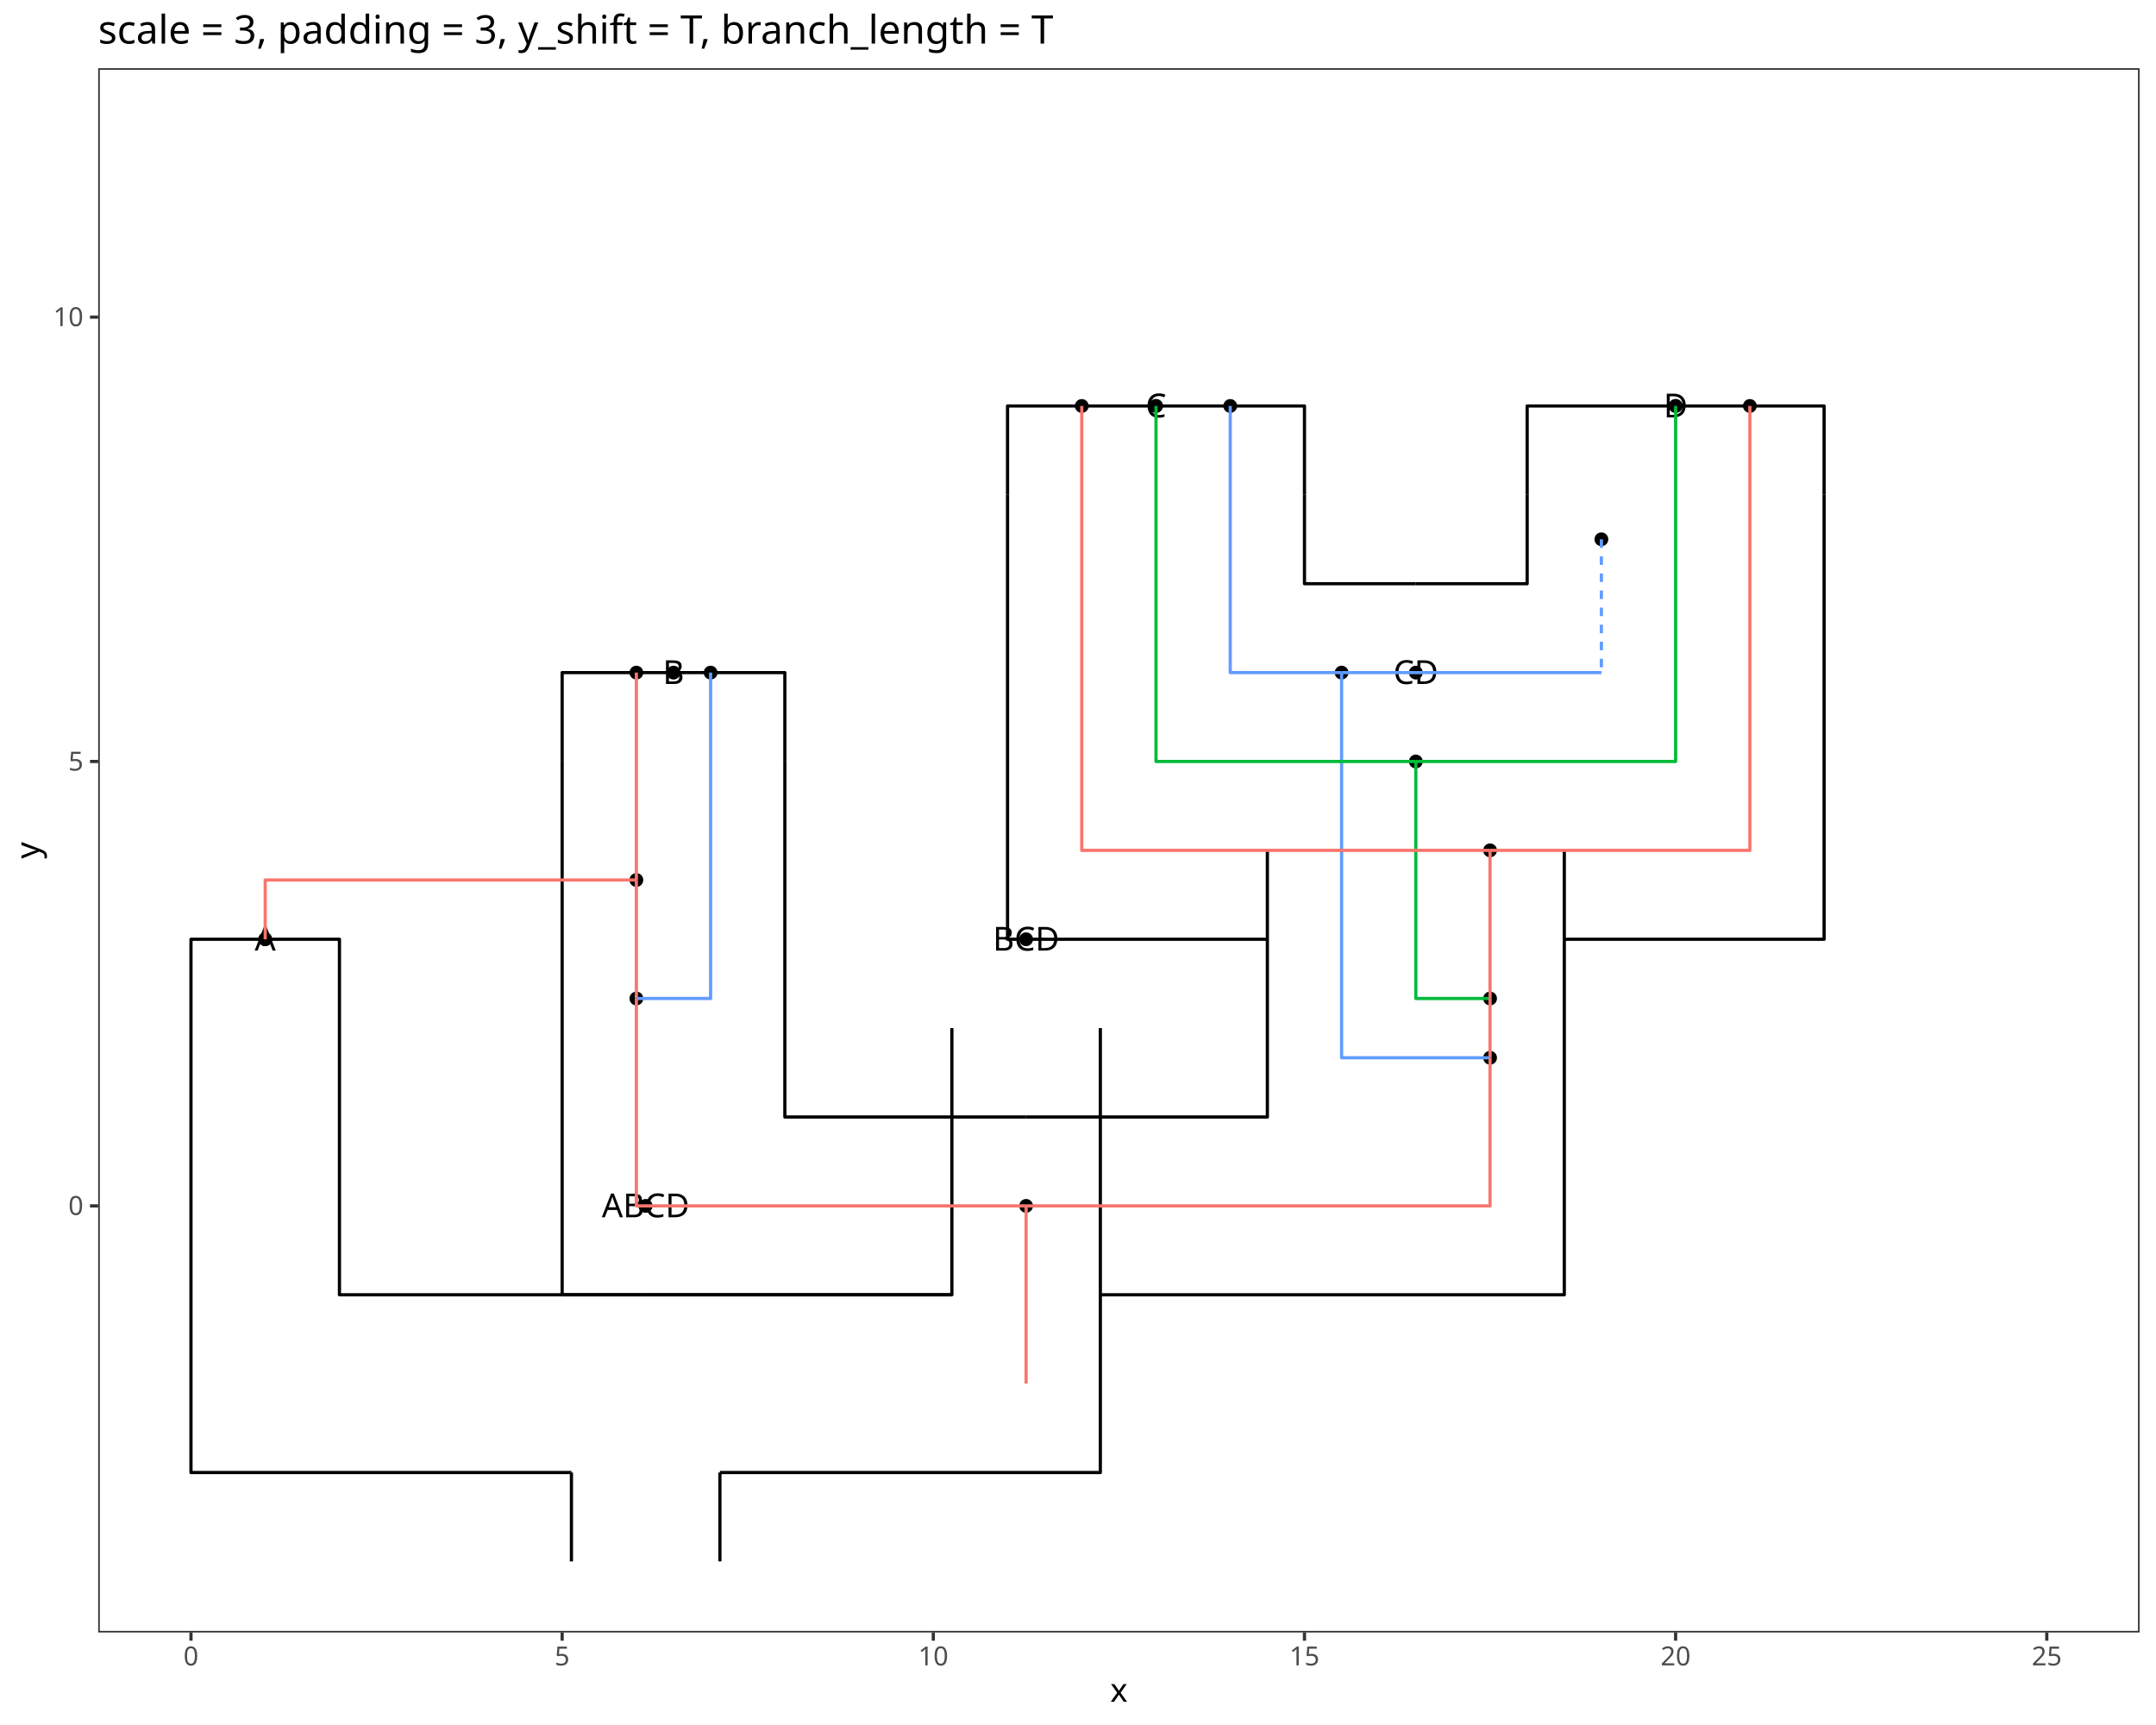
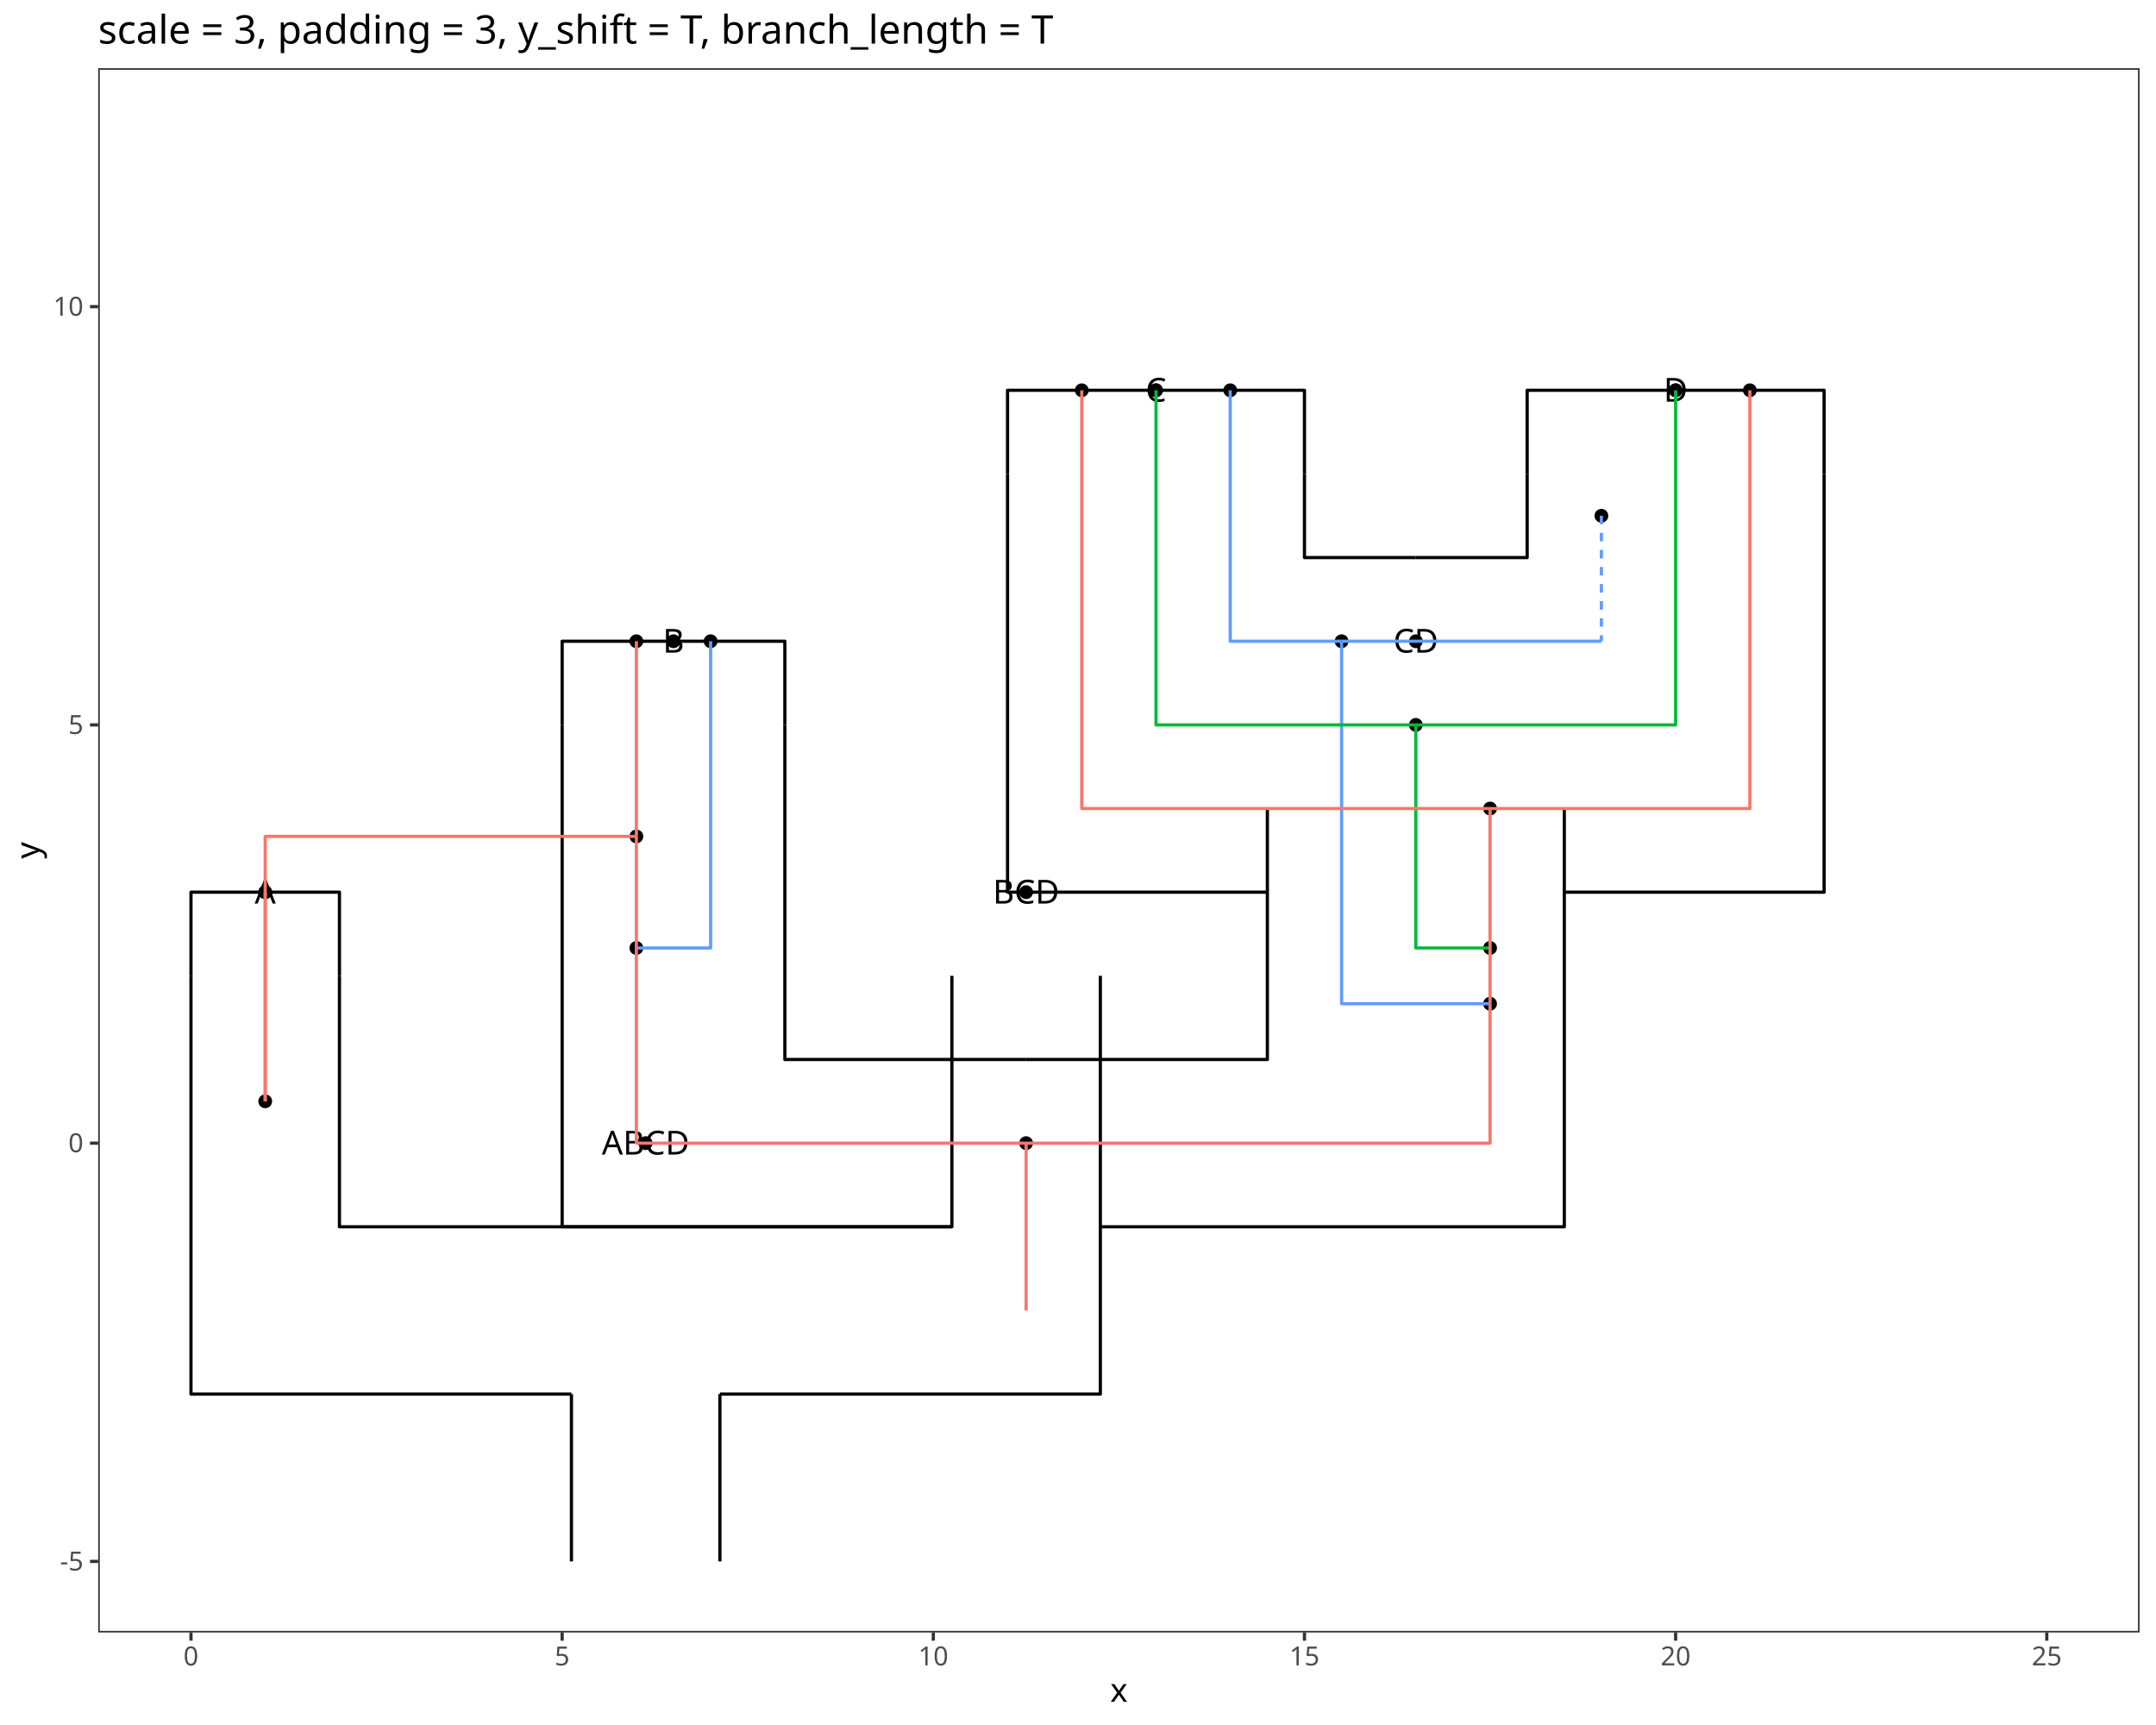
<svg xmlns="http://www.w3.org/2000/svg" class="svglite" data-engine-version="2.0" width="720.00pt" height="576.00pt" viewBox="0 0 720.00 576.00">
  <defs>
    <style type="text/css">
    .svglite line, .svglite polyline, .svglite polygon, .svglite path, .svglite rect, .svglite circle {
      fill: none;
      stroke: #000000;
      stroke-linecap: round;
      stroke-linejoin: round;
      stroke-miterlimit: 10.00;
    }
  </style>
  </defs>
  <rect width="100%" height="100%" style="stroke: none; fill: #FFFFFF;" />
  <defs>
    <clipPath id="cpMC4wMHw3MjAuMDB8MC4wMHw1NzYuMDA=">
      <rect x="0.00" y="0.00" width="720.00" height="576.00" />
    </clipPath>
  </defs>
  <g clip-path="url(#cpMC4wMHw3MjAuMDB8MC4wMHw1NzYuMDA=)">
    <rect x="0.00" y="0.00" width="720.00" height="576.00" style="stroke-width: 1.07; stroke: #FFFFFF; fill: #FFFFFF;" />
  </g>
  <defs>
    <clipPath id="cpMzIuNzl8NzE0LjUyfDIyLjc4fDU0NS4xMQ==">
      <rect x="32.79" y="22.78" width="681.73" height="522.33" />
    </clipPath>
  </defs>
  <g clip-path="url(#cpMzIuNzl8NzE0LjUyfDIyLjc4fDU0NS4xMQ==)">
    <rect x="32.79" y="22.78" width="681.73" height="522.33" style="stroke-width: 1.07; stroke: none; fill: #FFFFFF;" />
-     <polyline points="63.78,343.30 63.78,313.63 113.36,313.63 113.36,343.30 " style="stroke-width: 1.07; stroke-linecap: butt;" />
-     <polyline points="113.36,343.30 113.36,432.34 215.62,432.34 " style="stroke-width: 1.07; stroke-linecap: butt;" />
-     <polyline points="215.62,432.34 317.88,432.34 317.88,343.30 " style="stroke-width: 1.07; stroke-linecap: butt;" />
-     <polyline points="63.78,343.30 63.78,491.69 190.83,491.69 " style="stroke-width: 1.07; stroke-linecap: butt;" />
-     <polyline points="240.41,491.69 367.46,491.69 367.46,343.30 " style="stroke-width: 1.07; stroke-linecap: butt;" />
-     <polyline points="190.83,491.69 190.83,521.37 " style="stroke-width: 1.07; stroke-linecap: butt;" />
-     <polyline points="240.41,491.69 240.41,521.37 " style="stroke-width: 1.07; stroke-linecap: butt;" />
-     <polyline points="187.73,254.27 187.73,224.59 262.10,224.59 262.10,254.27 " style="stroke-width: 1.07; stroke-linecap: butt;" />
-     <polyline points="262.10,254.27 262.10,372.98 342.67,372.98 " style="stroke-width: 1.07; stroke-linecap: butt;" />
-     <polyline points="342.67,372.98 423.24,372.98 423.24,283.95 " style="stroke-width: 1.07; stroke-linecap: butt;" />
-     <polyline points="187.73,254.27 187.73,432.34 317.88,432.34 " style="stroke-width: 1.07; stroke-linecap: butt;" />
-     <polyline points="367.46,432.34 522.40,432.34 522.40,283.95 " style="stroke-width: 1.07; stroke-linecap: butt;" />
-     <polyline points="336.47,165.24 336.47,135.56 435.63,135.56 435.63,165.24 " style="stroke-width: 1.07; stroke-linecap: butt;" />
-     <polyline points="435.63,165.24 435.63,194.91 472.82,194.91 " style="stroke-width: 1.07; stroke-linecap: butt;" />
-     <polyline points="472.82,194.91 510.00,194.91 510.00,165.24 " style="stroke-width: 1.07; stroke-linecap: butt;" />
-     <polyline points="336.47,165.24 336.47,313.63 423.24,313.63 " style="stroke-width: 1.07; stroke-linecap: butt;" />
-     <polyline points="522.40,313.63 609.16,313.63 609.16,165.24 " style="stroke-width: 1.07; stroke-linecap: butt;" />
-     <polyline points="510.00,165.24 510.00,135.56 609.16,135.56 609.16,165.24 " style="stroke-width: 1.07; stroke-linecap: butt;" />
-     <circle cx="215.62" cy="402.66" r="1.95" style="stroke-width: 0.71; fill: #000000;" />
-     <circle cx="88.57" cy="313.63" r="1.95" style="stroke-width: 0.71; fill: #000000;" />
-     <circle cx="342.67" cy="313.63" r="1.95" style="stroke-width: 0.71; fill: #000000;" />
-     <circle cx="224.92" cy="224.59" r="1.95" style="stroke-width: 0.71; fill: #000000;" />
-     <circle cx="472.82" cy="224.59" r="1.95" style="stroke-width: 0.71; fill: #000000;" />
-     <circle cx="386.05" cy="135.56" r="1.95" style="stroke-width: 0.71; fill: #000000;" />
-     <circle cx="559.58" cy="135.56" r="1.95" style="stroke-width: 0.71; fill: #000000;" />
-     <text x="215.62" y="406.46" text-anchor="middle" style="font-size: 11.04px; font-family: sans;" textLength="30.68px" lengthAdjust="spacingAndGlyphs">ABCD</text>
-     <text x="88.57" y="317.42" text-anchor="middle" style="font-size: 11.04px; font-family: sans;" textLength="7.37px" lengthAdjust="spacingAndGlyphs">A</text>
-     <text x="342.67" y="317.42" text-anchor="middle" style="font-size: 11.04px; font-family: sans;" textLength="23.32px" lengthAdjust="spacingAndGlyphs">BCD</text>
-     <text x="224.92" y="228.39" text-anchor="middle" style="font-size: 11.04px; font-family: sans;" textLength="7.37px" lengthAdjust="spacingAndGlyphs">B</text>
-     <text x="472.82" y="228.39" text-anchor="middle" style="font-size: 11.04px; font-family: sans;" textLength="15.95px" lengthAdjust="spacingAndGlyphs">CD</text>
-     <text x="386.05" y="139.36" text-anchor="middle" style="font-size: 11.04px; font-family: sans;" textLength="7.98px" lengthAdjust="spacingAndGlyphs">C</text>
-     <text x="559.58" y="139.36" text-anchor="middle" style="font-size: 11.04px; font-family: sans;" textLength="7.98px" lengthAdjust="spacingAndGlyphs">D</text>
-     <circle cx="342.67" cy="402.66" r="1.95" style="stroke-width: 0.71; fill: #000000;" />
-     <circle cx="212.52" cy="333.41" r="1.95" style="stroke-width: 0.71; fill: #000000;" />
-     <circle cx="212.52" cy="293.84" r="1.95" style="stroke-width: 0.71; fill: #000000;" />
-     <circle cx="88.57" cy="313.63" r="1.95" style="stroke-width: 0.71; fill: #000000;" />
-     <circle cx="212.52" cy="224.59" r="1.95" style="stroke-width: 0.71; fill: #000000;" />
-     <circle cx="237.31" cy="224.59" r="1.95" style="stroke-width: 0.71; fill: #000000;" />
-     <circle cx="497.61" cy="353.20" r="1.95" style="stroke-width: 0.71; fill: #000000;" />
-     <circle cx="497.61" cy="333.41" r="1.95" style="stroke-width: 0.71; fill: #000000;" />
-     <circle cx="497.61" cy="283.95" r="1.95" style="stroke-width: 0.71; fill: #000000;" />
-     <circle cx="361.26" cy="135.56" r="1.95" style="stroke-width: 0.71; fill: #000000;" />
-     <circle cx="584.37" cy="135.56" r="1.95" style="stroke-width: 0.71; fill: #000000;" />
-     <circle cx="472.82" cy="254.27" r="1.95" style="stroke-width: 0.71; fill: #000000;" />
-     <circle cx="386.05" cy="135.56" r="1.95" style="stroke-width: 0.71; fill: #000000;" />
-     <circle cx="559.58" cy="135.56" r="1.95" style="stroke-width: 0.71; fill: #000000;" />
-     <circle cx="448.03" cy="224.59" r="1.95" style="stroke-width: 0.71; fill: #000000;" />
-     <circle cx="410.84" cy="135.56" r="1.95" style="stroke-width: 0.71; fill: #000000;" />
-     <circle cx="534.79" cy="180.08" r="1.95" style="stroke-width: 0.71; fill: #000000;" />
-     <polyline points="472.82,254.27 559.58,254.27 559.58,135.56 " style="stroke-width: 1.07; stroke: #00BA38; stroke-linecap: butt;" />
-     <polyline points="472.82,254.27 472.82,333.41 497.61,333.41 " style="stroke-width: 1.07; stroke: #00BA38; stroke-linecap: butt;" />
-     <polyline points="497.61,353.20 497.61,353.20 497.61,333.41 " style="stroke-width: 1.07; stroke: #F8766D; stroke-linecap: butt;" />
-     <polyline points="410.84,135.56 410.84,224.59 448.03,224.59 " style="stroke-width: 1.07; stroke: #619CFF; stroke-linecap: butt;" />
-     <polyline points="448.03,224.59 534.79,224.59 " style="stroke-width: 1.07; stroke: #619CFF; stroke-linecap: butt;" />
-     <polyline points="534.79,180.08 534.79,224.59 " style="stroke-width: 1.07; stroke: #619CFF; stroke-dasharray: 2.85,2.85; stroke-linecap: butt;" />
-     <polyline points="448.03,224.59 448.03,353.20 497.61,353.20 " style="stroke-width: 1.07; stroke: #619CFF; stroke-linecap: butt;" />
-     <polyline points="342.67,402.66 497.61,402.66 497.61,353.20 " style="stroke-width: 1.07; stroke: #F8766D; stroke-linecap: butt;" />
-     <polyline points="342.67,402.66 342.67,462.01 " style="stroke-width: 1.07; stroke: #F8766D; stroke-linecap: butt;" />
-     <polyline points="88.57,313.63 88.57,293.84 212.52,293.84 " style="stroke-width: 1.07; stroke: #F8766D; stroke-linecap: butt;" />
-     <polyline points="212.52,293.84 212.52,293.84 212.52,224.59 " style="stroke-width: 1.07; stroke: #F8766D; stroke-linecap: butt;" />
-     <polyline points="212.52,333.41 212.52,333.41 212.52,293.84 " style="stroke-width: 1.07; stroke: #F8766D; stroke-linecap: butt;" />
-     <polyline points="212.52,333.41 237.31,333.41 237.31,224.59 " style="stroke-width: 1.07; stroke: #619CFF; stroke-linecap: butt;" />
-     <polyline points="212.52,333.41 212.52,402.66 342.67,402.66 " style="stroke-width: 1.07; stroke: #F8766D; stroke-linecap: butt;" />
-     <polyline points="361.26,135.56 361.26,283.95 497.61,283.95 " style="stroke-width: 1.07; stroke: #F8766D; stroke-linecap: butt;" />
-     <polyline points="497.61,283.95 584.37,283.95 584.37,135.56 " style="stroke-width: 1.07; stroke: #F8766D; stroke-linecap: butt;" />
-     <polyline points="497.61,333.41 497.61,333.41 497.61,283.95 " style="stroke-width: 1.07; stroke: #F8766D; stroke-linecap: butt;" />
-     <polyline points="386.05,135.56 386.05,254.27 472.82,254.27 " style="stroke-width: 1.07; stroke: #00BA38; stroke-linecap: butt;" />
+     <polyline points="63.78,325.85 63.78,297.91 113.36,297.91 113.36,325.85 " style="stroke-width: 1.07; stroke-linecap: butt;" />
+     <polyline points="113.36,325.85 113.36,409.64 215.62,409.64 " style="stroke-width: 1.07; stroke-linecap: butt;" />
+     <polyline points="215.62,409.64 317.88,409.64 317.88,325.85 " style="stroke-width: 1.07; stroke-linecap: butt;" />
+     <polyline points="63.78,325.85 63.78,465.51 190.83,465.51 " style="stroke-width: 1.07; stroke-linecap: butt;" />
+     <polyline points="240.41,465.51 367.46,465.51 367.46,325.85 " style="stroke-width: 1.07; stroke-linecap: butt;" />
+     <polyline points="190.83,465.51 190.83,521.37 " style="stroke-width: 1.07; stroke-linecap: butt;" />
+     <polyline points="240.41,465.51 240.41,521.37 " style="stroke-width: 1.07; stroke-linecap: butt;" />
+     <polyline points="187.73,242.05 187.73,214.12 262.10,214.12 262.10,242.05 " style="stroke-width: 1.07; stroke-linecap: butt;" />
+     <polyline points="262.10,242.05 262.10,353.78 342.67,353.78 " style="stroke-width: 1.07; stroke-linecap: butt;" />
+     <polyline points="342.67,353.78 423.24,353.78 423.24,269.98 " style="stroke-width: 1.07; stroke-linecap: butt;" />
+     <polyline points="187.73,242.05 187.73,409.64 317.88,409.64 " style="stroke-width: 1.07; stroke-linecap: butt;" />
+     <polyline points="367.46,409.64 522.40,409.64 522.40,269.98 " style="stroke-width: 1.07; stroke-linecap: butt;" />
+     <polyline points="336.47,158.25 336.47,130.32 435.63,130.32 435.63,158.25 " style="stroke-width: 1.07; stroke-linecap: butt;" />
+     <polyline points="435.63,158.25 435.63,186.19 472.82,186.19 " style="stroke-width: 1.07; stroke-linecap: butt;" />
+     <polyline points="472.82,186.19 510.00,186.19 510.00,158.25 " style="stroke-width: 1.07; stroke-linecap: butt;" />
+     <polyline points="336.47,158.25 336.47,297.91 423.24,297.91 " style="stroke-width: 1.07; stroke-linecap: butt;" />
+     <polyline points="522.40,297.91 609.16,297.91 609.16,158.25 " style="stroke-width: 1.07; stroke-linecap: butt;" />
+     <polyline points="510.00,158.25 510.00,130.32 609.16,130.32 609.16,158.25 " style="stroke-width: 1.07; stroke-linecap: butt;" />
+     <circle cx="215.62" cy="381.71" r="1.95" style="stroke-width: 0.71; fill: #000000;" />
+     <circle cx="88.57" cy="297.91" r="1.95" style="stroke-width: 0.71; fill: #000000;" />
+     <circle cx="342.67" cy="297.91" r="1.95" style="stroke-width: 0.71; fill: #000000;" />
+     <circle cx="224.92" cy="214.12" r="1.95" style="stroke-width: 0.71; fill: #000000;" />
+     <circle cx="472.82" cy="214.12" r="1.95" style="stroke-width: 0.71; fill: #000000;" />
+     <circle cx="386.05" cy="130.32" r="1.95" style="stroke-width: 0.71; fill: #000000;" />
+     <circle cx="559.58" cy="130.32" r="1.95" style="stroke-width: 0.71; fill: #000000;" />
+     <text x="215.62" y="385.51" text-anchor="middle" style="font-size: 11.04px; font-family: sans;" textLength="30.68px" lengthAdjust="spacingAndGlyphs">ABCD</text>
+     <text x="88.57" y="301.71" text-anchor="middle" style="font-size: 11.04px; font-family: sans;" textLength="7.37px" lengthAdjust="spacingAndGlyphs">A</text>
+     <text x="342.67" y="301.71" text-anchor="middle" style="font-size: 11.04px; font-family: sans;" textLength="23.32px" lengthAdjust="spacingAndGlyphs">BCD</text>
+     <text x="224.92" y="217.92" text-anchor="middle" style="font-size: 11.04px; font-family: sans;" textLength="7.37px" lengthAdjust="spacingAndGlyphs">B</text>
+     <text x="472.82" y="217.92" text-anchor="middle" style="font-size: 11.04px; font-family: sans;" textLength="15.95px" lengthAdjust="spacingAndGlyphs">CD</text>
+     <text x="386.05" y="134.12" text-anchor="middle" style="font-size: 11.04px; font-family: sans;" textLength="7.98px" lengthAdjust="spacingAndGlyphs">C</text>
+     <text x="559.58" y="134.12" text-anchor="middle" style="font-size: 11.04px; font-family: sans;" textLength="7.98px" lengthAdjust="spacingAndGlyphs">D</text>
+     <circle cx="342.67" cy="381.71" r="1.95" style="stroke-width: 0.71; fill: #000000;" />
+     <circle cx="212.52" cy="316.54" r="1.95" style="stroke-width: 0.71; fill: #000000;" />
+     <circle cx="212.52" cy="279.29" r="1.95" style="stroke-width: 0.71; fill: #000000;" />
+     <circle cx="88.57" cy="367.74" r="1.95" style="stroke-width: 0.71; fill: #000000;" />
+     <circle cx="88.57" cy="297.91" r="1.95" style="stroke-width: 0.71; fill: #000000;" />
+     <circle cx="212.52" cy="214.12" r="1.95" style="stroke-width: 0.71; fill: #000000;" />
+     <circle cx="237.31" cy="214.12" r="1.95" style="stroke-width: 0.71; fill: #000000;" />
+     <circle cx="497.61" cy="335.16" r="1.95" style="stroke-width: 0.71; fill: #000000;" />
+     <circle cx="497.61" cy="316.54" r="1.95" style="stroke-width: 0.71; fill: #000000;" />
+     <circle cx="497.61" cy="269.98" r="1.95" style="stroke-width: 0.71; fill: #000000;" />
+     <circle cx="361.26" cy="130.32" r="1.95" style="stroke-width: 0.71; fill: #000000;" />
+     <circle cx="584.37" cy="130.32" r="1.95" style="stroke-width: 0.71; fill: #000000;" />
+     <circle cx="472.82" cy="242.05" r="1.95" style="stroke-width: 0.71; fill: #000000;" />
+     <circle cx="386.05" cy="130.32" r="1.95" style="stroke-width: 0.71; fill: #000000;" />
+     <circle cx="559.58" cy="130.32" r="1.95" style="stroke-width: 0.71; fill: #000000;" />
+     <circle cx="448.03" cy="214.12" r="1.95" style="stroke-width: 0.71; fill: #000000;" />
+     <circle cx="410.84" cy="130.32" r="1.95" style="stroke-width: 0.71; fill: #000000;" />
+     <circle cx="534.79" cy="172.22" r="1.95" style="stroke-width: 0.71; fill: #000000;" />
+     <polyline points="472.82,242.05 559.58,242.05 559.58,130.32 " style="stroke-width: 1.07; stroke: #00BA38; stroke-linecap: butt;" />
+     <polyline points="472.82,242.05 472.82,316.54 497.61,316.54 " style="stroke-width: 1.07; stroke: #00BA38; stroke-linecap: butt;" />
+     <polyline points="497.61,335.16 497.61,335.16 497.61,316.54 " style="stroke-width: 1.07; stroke: #F8766D; stroke-linecap: butt;" />
+     <polyline points="410.84,130.32 410.84,214.12 448.03,214.12 " style="stroke-width: 1.07; stroke: #619CFF; stroke-linecap: butt;" />
+     <polyline points="448.03,214.12 534.79,214.12 " style="stroke-width: 1.07; stroke: #619CFF; stroke-linecap: butt;" />
+     <polyline points="534.79,172.22 534.79,214.12 " style="stroke-width: 1.07; stroke: #619CFF; stroke-dasharray: 2.85,2.85; stroke-linecap: butt;" />
+     <polyline points="448.03,214.12 448.03,335.16 497.61,335.16 " style="stroke-width: 1.07; stroke: #619CFF; stroke-linecap: butt;" />
+     <polyline points="342.67,381.71 497.61,381.71 497.61,335.16 " style="stroke-width: 1.07; stroke: #F8766D; stroke-linecap: butt;" />
+     <polyline points="342.67,381.71 342.67,437.57 " style="stroke-width: 1.07; stroke: #F8766D; stroke-linecap: butt;" />
+     <polyline points="88.57,367.74 88.57,367.74 88.57,297.91 " style="stroke-width: 1.07; stroke: #F8766D; stroke-linecap: butt;" />
+     <polyline points="88.57,367.74 88.57,279.29 212.52,279.29 " style="stroke-width: 1.07; stroke: #F8766D; stroke-linecap: butt;" />
+     <polyline points="212.52,279.29 212.52,279.29 212.52,214.12 " style="stroke-width: 1.07; stroke: #F8766D; stroke-linecap: butt;" />
+     <polyline points="212.52,316.54 212.52,316.54 212.52,279.29 " style="stroke-width: 1.07; stroke: #F8766D; stroke-linecap: butt;" />
+     <polyline points="212.52,316.54 237.31,316.54 237.31,214.12 " style="stroke-width: 1.07; stroke: #619CFF; stroke-linecap: butt;" />
+     <polyline points="212.52,316.54 212.52,381.71 342.67,381.71 " style="stroke-width: 1.07; stroke: #F8766D; stroke-linecap: butt;" />
+     <polyline points="361.26,130.32 361.26,269.98 497.61,269.98 " style="stroke-width: 1.07; stroke: #F8766D; stroke-linecap: butt;" />
+     <polyline points="497.61,269.98 584.37,269.98 584.37,130.32 " style="stroke-width: 1.07; stroke: #F8766D; stroke-linecap: butt;" />
+     <polyline points="497.61,316.54 497.61,316.54 497.61,269.98 " style="stroke-width: 1.07; stroke: #F8766D; stroke-linecap: butt;" />
+     <polyline points="386.05,130.32 386.05,242.05 472.82,242.05 " style="stroke-width: 1.07; stroke: #00BA38; stroke-linecap: butt;" />
    <circle cx="683.53" cy="46.53" r="1.95" style="stroke-width: 0.71; stroke: none;" />
-     <circle cx="215.62" cy="491.69" r="1.95" style="stroke-width: 0.71; stroke: none;" />
+     <circle cx="215.62" cy="465.51" r="1.95" style="stroke-width: 0.71; stroke: none;" />
    <rect x="32.79" y="22.78" width="681.73" height="522.33" style="stroke-width: 1.07; stroke: #333333;" />
  </g>
  <g clip-path="url(#cpMC4wMHw3MjAuMDB8MC4wMHw1NzYuMDA=)">
-     <text x="27.86" y="405.69" text-anchor="end" style="font-size: 8.80px; fill: #4D4D4D; font-family: sans;" textLength="4.89px" lengthAdjust="spacingAndGlyphs">0</text>
-     <text x="27.86" y="257.30" text-anchor="end" style="font-size: 8.80px; fill: #4D4D4D; font-family: sans;" textLength="4.89px" lengthAdjust="spacingAndGlyphs">5</text>
-     <text x="27.86" y="108.91" text-anchor="end" style="font-size: 8.80px; fill: #4D4D4D; font-family: sans;" textLength="9.79px" lengthAdjust="spacingAndGlyphs">10</text>
-     <polyline points="30.05,402.66 32.79,402.66 " style="stroke-width: 1.07; stroke: #333333; stroke-linecap: butt;" />
-     <polyline points="30.05,254.27 32.79,254.27 " style="stroke-width: 1.07; stroke: #333333; stroke-linecap: butt;" />
-     <polyline points="30.05,105.88 32.79,105.88 " style="stroke-width: 1.07; stroke: #333333; stroke-linecap: butt;" />
+     <text x="27.86" y="524.40" text-anchor="end" style="font-size: 8.80px; fill: #4D4D4D; font-family: sans;" textLength="7.82px" lengthAdjust="spacingAndGlyphs">-5</text>
+     <text x="27.86" y="384.74" text-anchor="end" style="font-size: 8.80px; fill: #4D4D4D; font-family: sans;" textLength="4.89px" lengthAdjust="spacingAndGlyphs">0</text>
+     <text x="27.86" y="245.08" text-anchor="end" style="font-size: 8.80px; fill: #4D4D4D; font-family: sans;" textLength="4.89px" lengthAdjust="spacingAndGlyphs">5</text>
+     <text x="27.86" y="105.42" text-anchor="end" style="font-size: 8.80px; fill: #4D4D4D; font-family: sans;" textLength="9.79px" lengthAdjust="spacingAndGlyphs">10</text>
+     <polyline points="30.05,521.37 32.79,521.37 " style="stroke-width: 1.07; stroke: #333333; stroke-linecap: butt;" />
+     <polyline points="30.05,381.71 32.79,381.71 " style="stroke-width: 1.07; stroke: #333333; stroke-linecap: butt;" />
+     <polyline points="30.05,242.05 32.79,242.05 " style="stroke-width: 1.07; stroke: #333333; stroke-linecap: butt;" />
+     <polyline points="30.05,102.39 32.79,102.39 " style="stroke-width: 1.07; stroke: #333333; stroke-linecap: butt;" />
    <polyline points="63.78,547.85 63.78,545.11 " style="stroke-width: 1.07; stroke: #333333; stroke-linecap: butt;" />
    <polyline points="187.73,547.85 187.73,545.11 " style="stroke-width: 1.07; stroke: #333333; stroke-linecap: butt;" />
    <polyline points="311.68,547.85 311.68,545.11 " style="stroke-width: 1.07; stroke: #333333; stroke-linecap: butt;" />
    <polyline points="435.63,547.85 435.63,545.11 " style="stroke-width: 1.07; stroke: #333333; stroke-linecap: butt;" />
    <polyline points="559.58,547.85 559.58,545.11 " style="stroke-width: 1.07; stroke: #333333; stroke-linecap: butt;" />
    <polyline points="683.53,547.85 683.53,545.11 " style="stroke-width: 1.07; stroke: #333333; stroke-linecap: butt;" />
    <text x="63.78" y="556.10" text-anchor="middle" style="font-size: 8.80px; fill: #4D4D4D; font-family: sans;" textLength="4.89px" lengthAdjust="spacingAndGlyphs">0</text>
    <text x="187.73" y="556.10" text-anchor="middle" style="font-size: 8.80px; fill: #4D4D4D; font-family: sans;" textLength="4.89px" lengthAdjust="spacingAndGlyphs">5</text>
    <text x="311.68" y="556.10" text-anchor="middle" style="font-size: 8.80px; fill: #4D4D4D; font-family: sans;" textLength="9.79px" lengthAdjust="spacingAndGlyphs">10</text>
    <text x="435.63" y="556.10" text-anchor="middle" style="font-size: 8.80px; fill: #4D4D4D; font-family: sans;" textLength="9.79px" lengthAdjust="spacingAndGlyphs">15</text>
    <text x="559.58" y="556.10" text-anchor="middle" style="font-size: 8.80px; fill: #4D4D4D; font-family: sans;" textLength="9.79px" lengthAdjust="spacingAndGlyphs">20</text>
    <text x="683.53" y="556.10" text-anchor="middle" style="font-size: 8.80px; fill: #4D4D4D; font-family: sans;" textLength="9.79px" lengthAdjust="spacingAndGlyphs">25</text>
    <text x="373.66" y="568.24" text-anchor="middle" style="font-size: 11.00px; font-family: sans;" textLength="5.50px" lengthAdjust="spacingAndGlyphs">x</text>
    <text transform="translate(13.05,283.95) rotate(-90)" text-anchor="middle" style="font-size: 11.00px; font-family: sans;" textLength="5.50px" lengthAdjust="spacingAndGlyphs">y</text>
    <text x="32.79" y="14.56" style="font-size: 13.20px; font-family: sans;" textLength="312.64px" lengthAdjust="spacingAndGlyphs">scale = 3, padding = 3, y_shift = T, branch_length = T</text>
  </g>
</svg>
